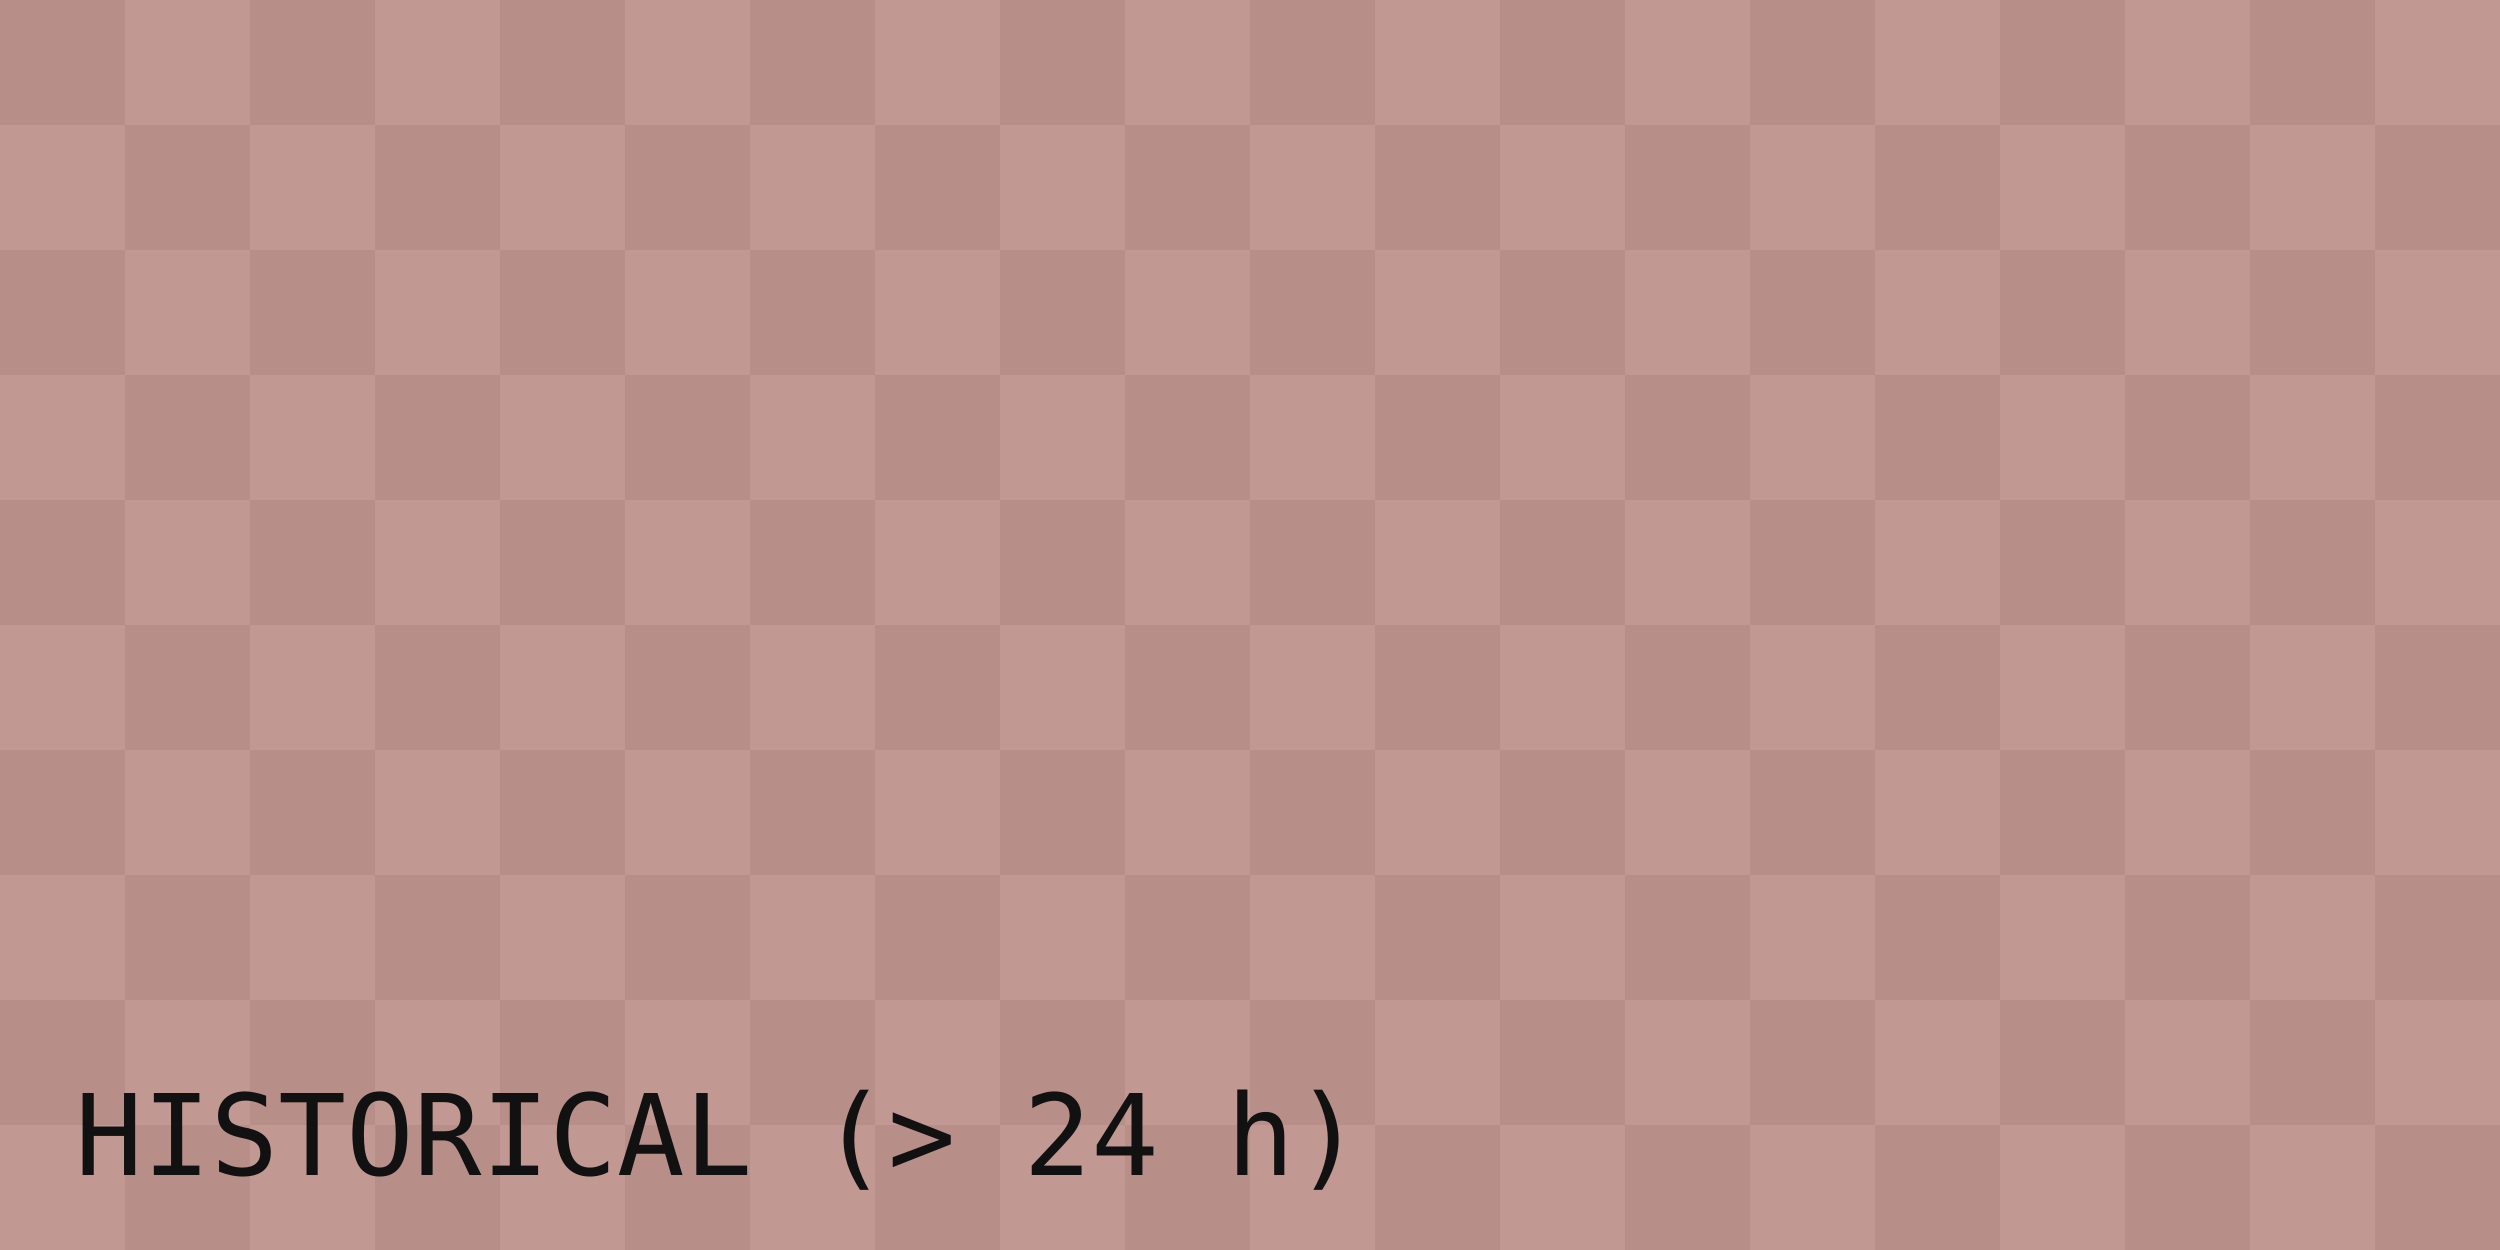
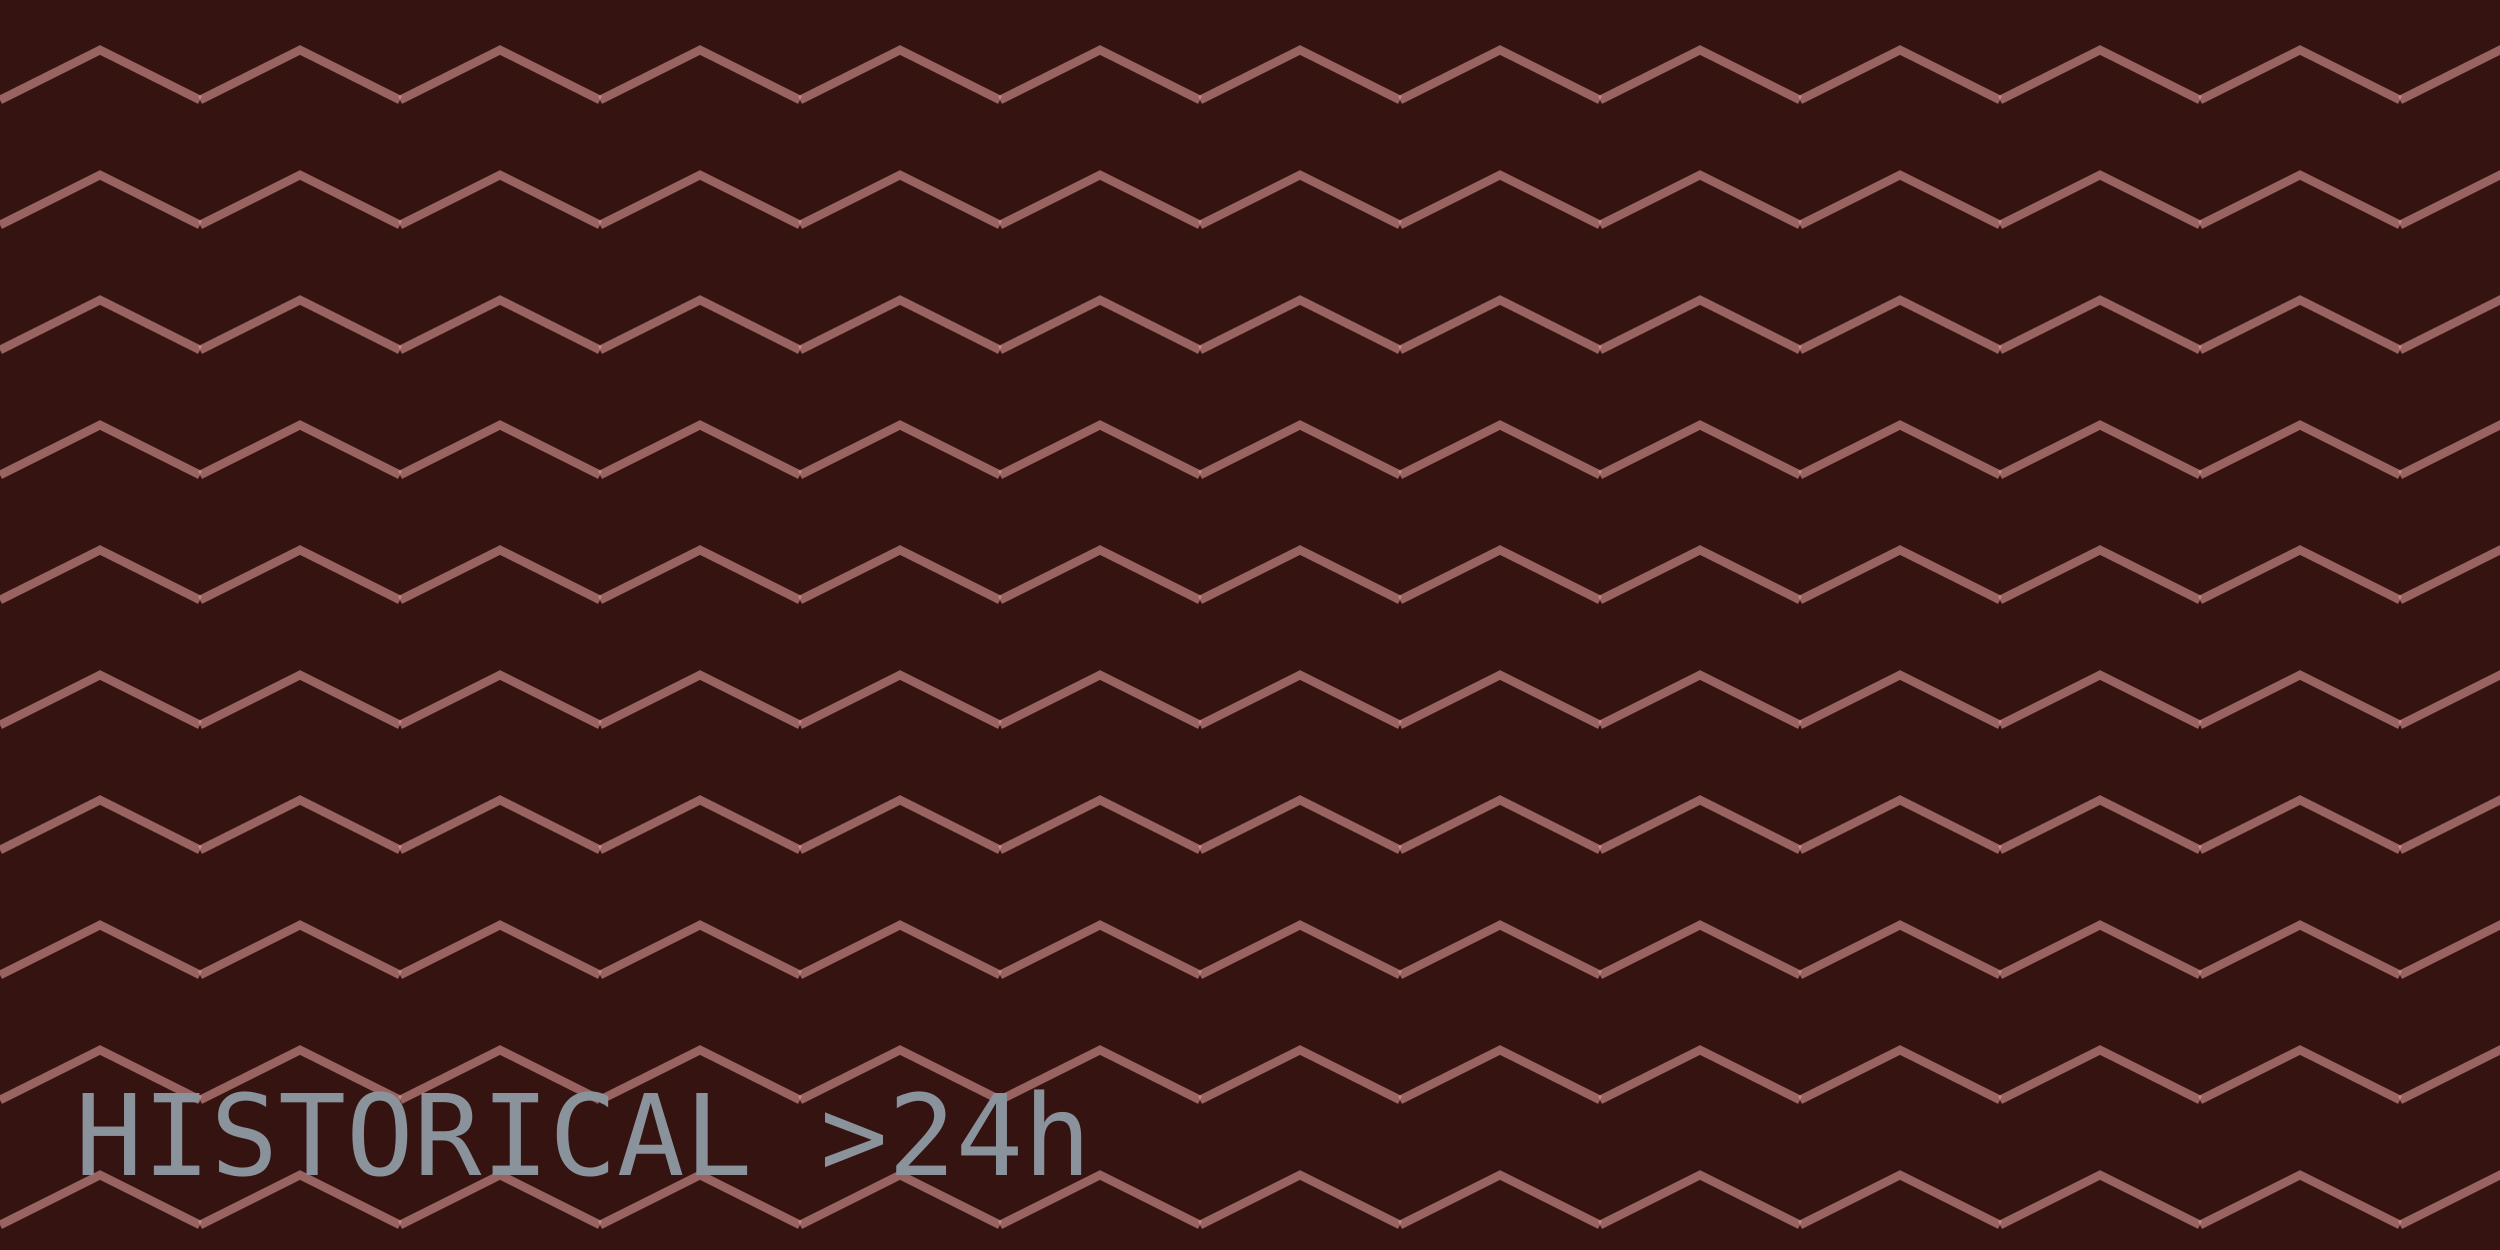
<svg xmlns="http://www.w3.org/2000/svg" width="200" height="100" viewBox="0 0 200 100">
-   <g fill="#dcdcdc">
-     <rect x="0" y="0" width="10" height="10" fill="#ececec" />
-     <rect x="20" y="0" width="10" height="10" fill="#ececec" />
-     <rect x="40" y="0" width="10" height="10" fill="#ececec" />
-     <rect x="60" y="0" width="10" height="10" fill="#ececec" />
-     <rect x="80" y="0" width="10" height="10" fill="#ececec" />
-     <rect x="100" y="0" width="10" height="10" fill="#ececec" />
-     <rect x="120" y="0" width="10" height="10" fill="#ececec" />
-     <rect x="140" y="0" width="10" height="10" fill="#ececec" />
-     <rect x="160" y="0" width="10" height="10" fill="#ececec" />
-     <rect x="180" y="0" width="10" height="10" fill="#ececec" />
-     <rect x="10" y="10" width="10" height="10" fill="#ececec" />
-     <rect x="30" y="10" width="10" height="10" fill="#ececec" />
-     <rect x="50" y="10" width="10" height="10" fill="#ececec" />
-     <rect x="70" y="10" width="10" height="10" fill="#ececec" />
-     <rect x="90" y="10" width="10" height="10" fill="#ececec" />
-     <rect x="110" y="10" width="10" height="10" fill="#ececec" />
-     <rect x="130" y="10" width="10" height="10" fill="#ececec" />
-     <rect x="150" y="10" width="10" height="10" fill="#ececec" />
-     <rect x="170" y="10" width="10" height="10" fill="#ececec" />
-     <rect x="190" y="10" width="10" height="10" fill="#ececec" />
-     <rect x="0" y="20" width="10" height="10" fill="#ececec" />
-     <rect x="20" y="20" width="10" height="10" fill="#ececec" />
-     <rect x="40" y="20" width="10" height="10" fill="#ececec" />
-     <rect x="60" y="20" width="10" height="10" fill="#ececec" />
-     <rect x="80" y="20" width="10" height="10" fill="#ececec" />
-     <rect x="100" y="20" width="10" height="10" fill="#ececec" />
-     <rect x="120" y="20" width="10" height="10" fill="#ececec" />
-     <rect x="140" y="20" width="10" height="10" fill="#ececec" />
-     <rect x="160" y="20" width="10" height="10" fill="#ececec" />
-     <rect x="180" y="20" width="10" height="10" fill="#ececec" />
-     <rect x="10" y="30" width="10" height="10" fill="#ececec" />
-     <rect x="30" y="30" width="10" height="10" fill="#ececec" />
-     <rect x="50" y="30" width="10" height="10" fill="#ececec" />
-     <rect x="70" y="30" width="10" height="10" fill="#ececec" />
-     <rect x="90" y="30" width="10" height="10" fill="#ececec" />
-     <rect x="110" y="30" width="10" height="10" fill="#ececec" />
-     <rect x="130" y="30" width="10" height="10" fill="#ececec" />
-     <rect x="150" y="30" width="10" height="10" fill="#ececec" />
-     <rect x="170" y="30" width="10" height="10" fill="#ececec" />
-     <rect x="190" y="30" width="10" height="10" fill="#ececec" />
-     <rect x="0" y="40" width="10" height="10" fill="#ececec" />
-     <rect x="20" y="40" width="10" height="10" fill="#ececec" />
-     <rect x="40" y="40" width="10" height="10" fill="#ececec" />
-     <rect x="60" y="40" width="10" height="10" fill="#ececec" />
-     <rect x="80" y="40" width="10" height="10" fill="#ececec" />
-     <rect x="100" y="40" width="10" height="10" fill="#ececec" />
-     <rect x="120" y="40" width="10" height="10" fill="#ececec" />
-     <rect x="140" y="40" width="10" height="10" fill="#ececec" />
-     <rect x="160" y="40" width="10" height="10" fill="#ececec" />
-     <rect x="180" y="40" width="10" height="10" fill="#ececec" />
-     <rect x="10" y="50" width="10" height="10" fill="#ececec" />
-     <rect x="30" y="50" width="10" height="10" fill="#ececec" />
-     <rect x="50" y="50" width="10" height="10" fill="#ececec" />
-     <rect x="70" y="50" width="10" height="10" fill="#ececec" />
-     <rect x="90" y="50" width="10" height="10" fill="#ececec" />
-     <rect x="110" y="50" width="10" height="10" fill="#ececec" />
-     <rect x="130" y="50" width="10" height="10" fill="#ececec" />
-     <rect x="150" y="50" width="10" height="10" fill="#ececec" />
-     <rect x="170" y="50" width="10" height="10" fill="#ececec" />
-     <rect x="190" y="50" width="10" height="10" fill="#ececec" />
-     <rect x="0" y="60" width="10" height="10" fill="#ececec" />
-     <rect x="20" y="60" width="10" height="10" fill="#ececec" />
-     <rect x="40" y="60" width="10" height="10" fill="#ececec" />
-     <rect x="60" y="60" width="10" height="10" fill="#ececec" />
-     <rect x="80" y="60" width="10" height="10" fill="#ececec" />
-     <rect x="100" y="60" width="10" height="10" fill="#ececec" />
-     <rect x="120" y="60" width="10" height="10" fill="#ececec" />
-     <rect x="140" y="60" width="10" height="10" fill="#ececec" />
-     <rect x="160" y="60" width="10" height="10" fill="#ececec" />
-     <rect x="180" y="60" width="10" height="10" fill="#ececec" />
-     <rect x="10" y="70" width="10" height="10" fill="#ececec" />
-     <rect x="30" y="70" width="10" height="10" fill="#ececec" />
-     <rect x="50" y="70" width="10" height="10" fill="#ececec" />
-     <rect x="70" y="70" width="10" height="10" fill="#ececec" />
-     <rect x="90" y="70" width="10" height="10" fill="#ececec" />
-     <rect x="110" y="70" width="10" height="10" fill="#ececec" />
-     <rect x="130" y="70" width="10" height="10" fill="#ececec" />
-     <rect x="150" y="70" width="10" height="10" fill="#ececec" />
-     <rect x="170" y="70" width="10" height="10" fill="#ececec" />
-     <rect x="190" y="70" width="10" height="10" fill="#ececec" />
-     <rect x="0" y="80" width="10" height="10" fill="#ececec" />
-     <rect x="20" y="80" width="10" height="10" fill="#ececec" />
-     <rect x="40" y="80" width="10" height="10" fill="#ececec" />
-     <rect x="60" y="80" width="10" height="10" fill="#ececec" />
-     <rect x="80" y="80" width="10" height="10" fill="#ececec" />
-     <rect x="100" y="80" width="10" height="10" fill="#ececec" />
-     <rect x="120" y="80" width="10" height="10" fill="#ececec" />
-     <rect x="140" y="80" width="10" height="10" fill="#ececec" />
-     <rect x="160" y="80" width="10" height="10" fill="#ececec" />
-     <rect x="180" y="80" width="10" height="10" fill="#ececec" />
-     <rect x="10" y="90" width="10" height="10" fill="#ececec" />
-     <rect x="30" y="90" width="10" height="10" fill="#ececec" />
-     <rect x="50" y="90" width="10" height="10" fill="#ececec" />
-     <rect x="70" y="90" width="10" height="10" fill="#ececec" />
-     <rect x="90" y="90" width="10" height="10" fill="#ececec" />
-     <rect x="110" y="90" width="10" height="10" fill="#ececec" />
-     <rect x="130" y="90" width="10" height="10" fill="#ececec" />
-     <rect x="150" y="90" width="10" height="10" fill="#ececec" />
-     <rect x="170" y="90" width="10" height="10" fill="#ececec" />
-     <rect x="190" y="90" width="10" height="10" fill="#ececec" />
+   <rect width="200" height="100" fill="#11151a" />
+   <rect width="200" height="100" fill="#3a1410" fill-opacity="0.88" />
+   <g stroke="#e8a3a0" stroke-width="0.7" stroke-opacity="0.55" fill="none">
+     <path d="M 0 8 L 8 4 L 16 8" />
+     <path d="M 16 8 L 24 4 L 32 8" />
+     <path d="M 32 8 L 40 4 L 48 8" />
+     <path d="M 48 8 L 56 4 L 64 8" />
+     <path d="M 64 8 L 72 4 L 80 8" />
+     <path d="M 80 8 L 88 4 L 96 8" />
+     <path d="M 96 8 L 104 4 L 112 8" />
+     <path d="M 112 8 L 120 4 L 128 8" />
+     <path d="M 128 8 L 136 4 L 144 8" />
+     <path d="M 144 8 L 152 4 L 160 8" />
+     <path d="M 160 8 L 168 4 L 176 8" />
+     <path d="M 176 8 L 184 4 L 192 8" />
+     <path d="M 192 8 L 200 4 L 208 8" />
+     <path d="M 0 18 L 8 14 L 16 18" />
+     <path d="M 16 18 L 24 14 L 32 18" />
+     <path d="M 32 18 L 40 14 L 48 18" />
+     <path d="M 48 18 L 56 14 L 64 18" />
+     <path d="M 64 18 L 72 14 L 80 18" />
+     <path d="M 80 18 L 88 14 L 96 18" />
+     <path d="M 96 18 L 104 14 L 112 18" />
+     <path d="M 112 18 L 120 14 L 128 18" />
+     <path d="M 128 18 L 136 14 L 144 18" />
+     <path d="M 144 18 L 152 14 L 160 18" />
+     <path d="M 160 18 L 168 14 L 176 18" />
+     <path d="M 176 18 L 184 14 L 192 18" />
+     <path d="M 192 18 L 200 14 L 208 18" />
+     <path d="M 0 28 L 8 24 L 16 28" />
+     <path d="M 16 28 L 24 24 L 32 28" />
+     <path d="M 32 28 L 40 24 L 48 28" />
+     <path d="M 48 28 L 56 24 L 64 28" />
+     <path d="M 64 28 L 72 24 L 80 28" />
+     <path d="M 80 28 L 88 24 L 96 28" />
+     <path d="M 96 28 L 104 24 L 112 28" />
+     <path d="M 112 28 L 120 24 L 128 28" />
+     <path d="M 128 28 L 136 24 L 144 28" />
+     <path d="M 144 28 L 152 24 L 160 28" />
+     <path d="M 160 28 L 168 24 L 176 28" />
+     <path d="M 176 28 L 184 24 L 192 28" />
+     <path d="M 192 28 L 200 24 L 208 28" />
+     <path d="M 0 38 L 8 34 L 16 38" />
+     <path d="M 16 38 L 24 34 L 32 38" />
+     <path d="M 32 38 L 40 34 L 48 38" />
+     <path d="M 48 38 L 56 34 L 64 38" />
+     <path d="M 64 38 L 72 34 L 80 38" />
+     <path d="M 80 38 L 88 34 L 96 38" />
+     <path d="M 96 38 L 104 34 L 112 38" />
+     <path d="M 112 38 L 120 34 L 128 38" />
+     <path d="M 128 38 L 136 34 L 144 38" />
+     <path d="M 144 38 L 152 34 L 160 38" />
+     <path d="M 160 38 L 168 34 L 176 38" />
+     <path d="M 176 38 L 184 34 L 192 38" />
+     <path d="M 192 38 L 200 34 L 208 38" />
+     <path d="M 0 48 L 8 44 L 16 48" />
+     <path d="M 16 48 L 24 44 L 32 48" />
+     <path d="M 32 48 L 40 44 L 48 48" />
+     <path d="M 48 48 L 56 44 L 64 48" />
+     <path d="M 64 48 L 72 44 L 80 48" />
+     <path d="M 80 48 L 88 44 L 96 48" />
+     <path d="M 96 48 L 104 44 L 112 48" />
+     <path d="M 112 48 L 120 44 L 128 48" />
+     <path d="M 128 48 L 136 44 L 144 48" />
+     <path d="M 144 48 L 152 44 L 160 48" />
+     <path d="M 160 48 L 168 44 L 176 48" />
+     <path d="M 176 48 L 184 44 L 192 48" />
+     <path d="M 192 48 L 200 44 L 208 48" />
+     <path d="M 0 58 L 8 54 L 16 58" />
+     <path d="M 16 58 L 24 54 L 32 58" />
+     <path d="M 32 58 L 40 54 L 48 58" />
+     <path d="M 48 58 L 56 54 L 64 58" />
+     <path d="M 64 58 L 72 54 L 80 58" />
+     <path d="M 80 58 L 88 54 L 96 58" />
+     <path d="M 96 58 L 104 54 L 112 58" />
+     <path d="M 112 58 L 120 54 L 128 58" />
+     <path d="M 128 58 L 136 54 L 144 58" />
+     <path d="M 144 58 L 152 54 L 160 58" />
+     <path d="M 160 58 L 168 54 L 176 58" />
+     <path d="M 176 58 L 184 54 L 192 58" />
+     <path d="M 192 58 L 200 54 L 208 58" />
+     <path d="M 0 68 L 8 64 L 16 68" />
+     <path d="M 16 68 L 24 64 L 32 68" />
+     <path d="M 32 68 L 40 64 L 48 68" />
+     <path d="M 48 68 L 56 64 L 64 68" />
+     <path d="M 64 68 L 72 64 L 80 68" />
+     <path d="M 80 68 L 88 64 L 96 68" />
+     <path d="M 96 68 L 104 64 L 112 68" />
+     <path d="M 112 68 L 120 64 L 128 68" />
+     <path d="M 128 68 L 136 64 L 144 68" />
+     <path d="M 144 68 L 152 64 L 160 68" />
+     <path d="M 160 68 L 168 64 L 176 68" />
+     <path d="M 176 68 L 184 64 L 192 68" />
+     <path d="M 192 68 L 200 64 L 208 68" />
+     <path d="M 0 78 L 8 74 L 16 78" />
+     <path d="M 16 78 L 24 74 L 32 78" />
+     <path d="M 32 78 L 40 74 L 48 78" />
+     <path d="M 48 78 L 56 74 L 64 78" />
+     <path d="M 64 78 L 72 74 L 80 78" />
+     <path d="M 80 78 L 88 74 L 96 78" />
+     <path d="M 96 78 L 104 74 L 112 78" />
+     <path d="M 112 78 L 120 74 L 128 78" />
+     <path d="M 128 78 L 136 74 L 144 78" />
+     <path d="M 144 78 L 152 74 L 160 78" />
+     <path d="M 160 78 L 168 74 L 176 78" />
+     <path d="M 176 78 L 184 74 L 192 78" />
+     <path d="M 192 78 L 200 74 L 208 78" />
+     <path d="M 0 88 L 8 84 L 16 88" />
+     <path d="M 16 88 L 24 84 L 32 88" />
+     <path d="M 32 88 L 40 84 L 48 88" />
+     <path d="M 48 88 L 56 84 L 64 88" />
+     <path d="M 64 88 L 72 84 L 80 88" />
+     <path d="M 80 88 L 88 84 L 96 88" />
+     <path d="M 96 88 L 104 84 L 112 88" />
+     <path d="M 112 88 L 120 84 L 128 88" />
+     <path d="M 128 88 L 136 84 L 144 88" />
+     <path d="M 144 88 L 152 84 L 160 88" />
+     <path d="M 160 88 L 168 84 L 176 88" />
+     <path d="M 176 88 L 184 84 L 192 88" />
+     <path d="M 192 88 L 200 84 L 208 88" />
+     <path d="M 0 98 L 8 94 L 16 98" />
+     <path d="M 16 98 L 24 94 L 32 98" />
+     <path d="M 32 98 L 40 94 L 48 98" />
+     <path d="M 48 98 L 56 94 L 64 98" />
+     <path d="M 64 98 L 72 94 L 80 98" />
+     <path d="M 80 98 L 88 94 L 96 98" />
+     <path d="M 96 98 L 104 94 L 112 98" />
+     <path d="M 112 98 L 120 94 L 128 98" />
+     <path d="M 128 98 L 136 94 L 144 98" />
+     <path d="M 144 98 L 152 94 L 160 98" />
+     <path d="M 160 98 L 168 94 L 176 98" />
+     <path d="M 176 98 L 184 94 L 192 98" />
+     <path d="M 192 98 L 200 94 L 208 98" />
  </g>
-   <rect width="200" height="100" fill="#7a1f15" fill-opacity="0.46" />
-   <text x="6" y="94" font-family="monospace" font-size="9" fill="#111">HISTORICAL (&gt; 24 h)</text>
+   <text x="6" y="94" font-family="ui-monospace,Menlo,monospace" font-size="9" fill="#8a939b">HISTORICAL &gt;24h</text>
</svg>
